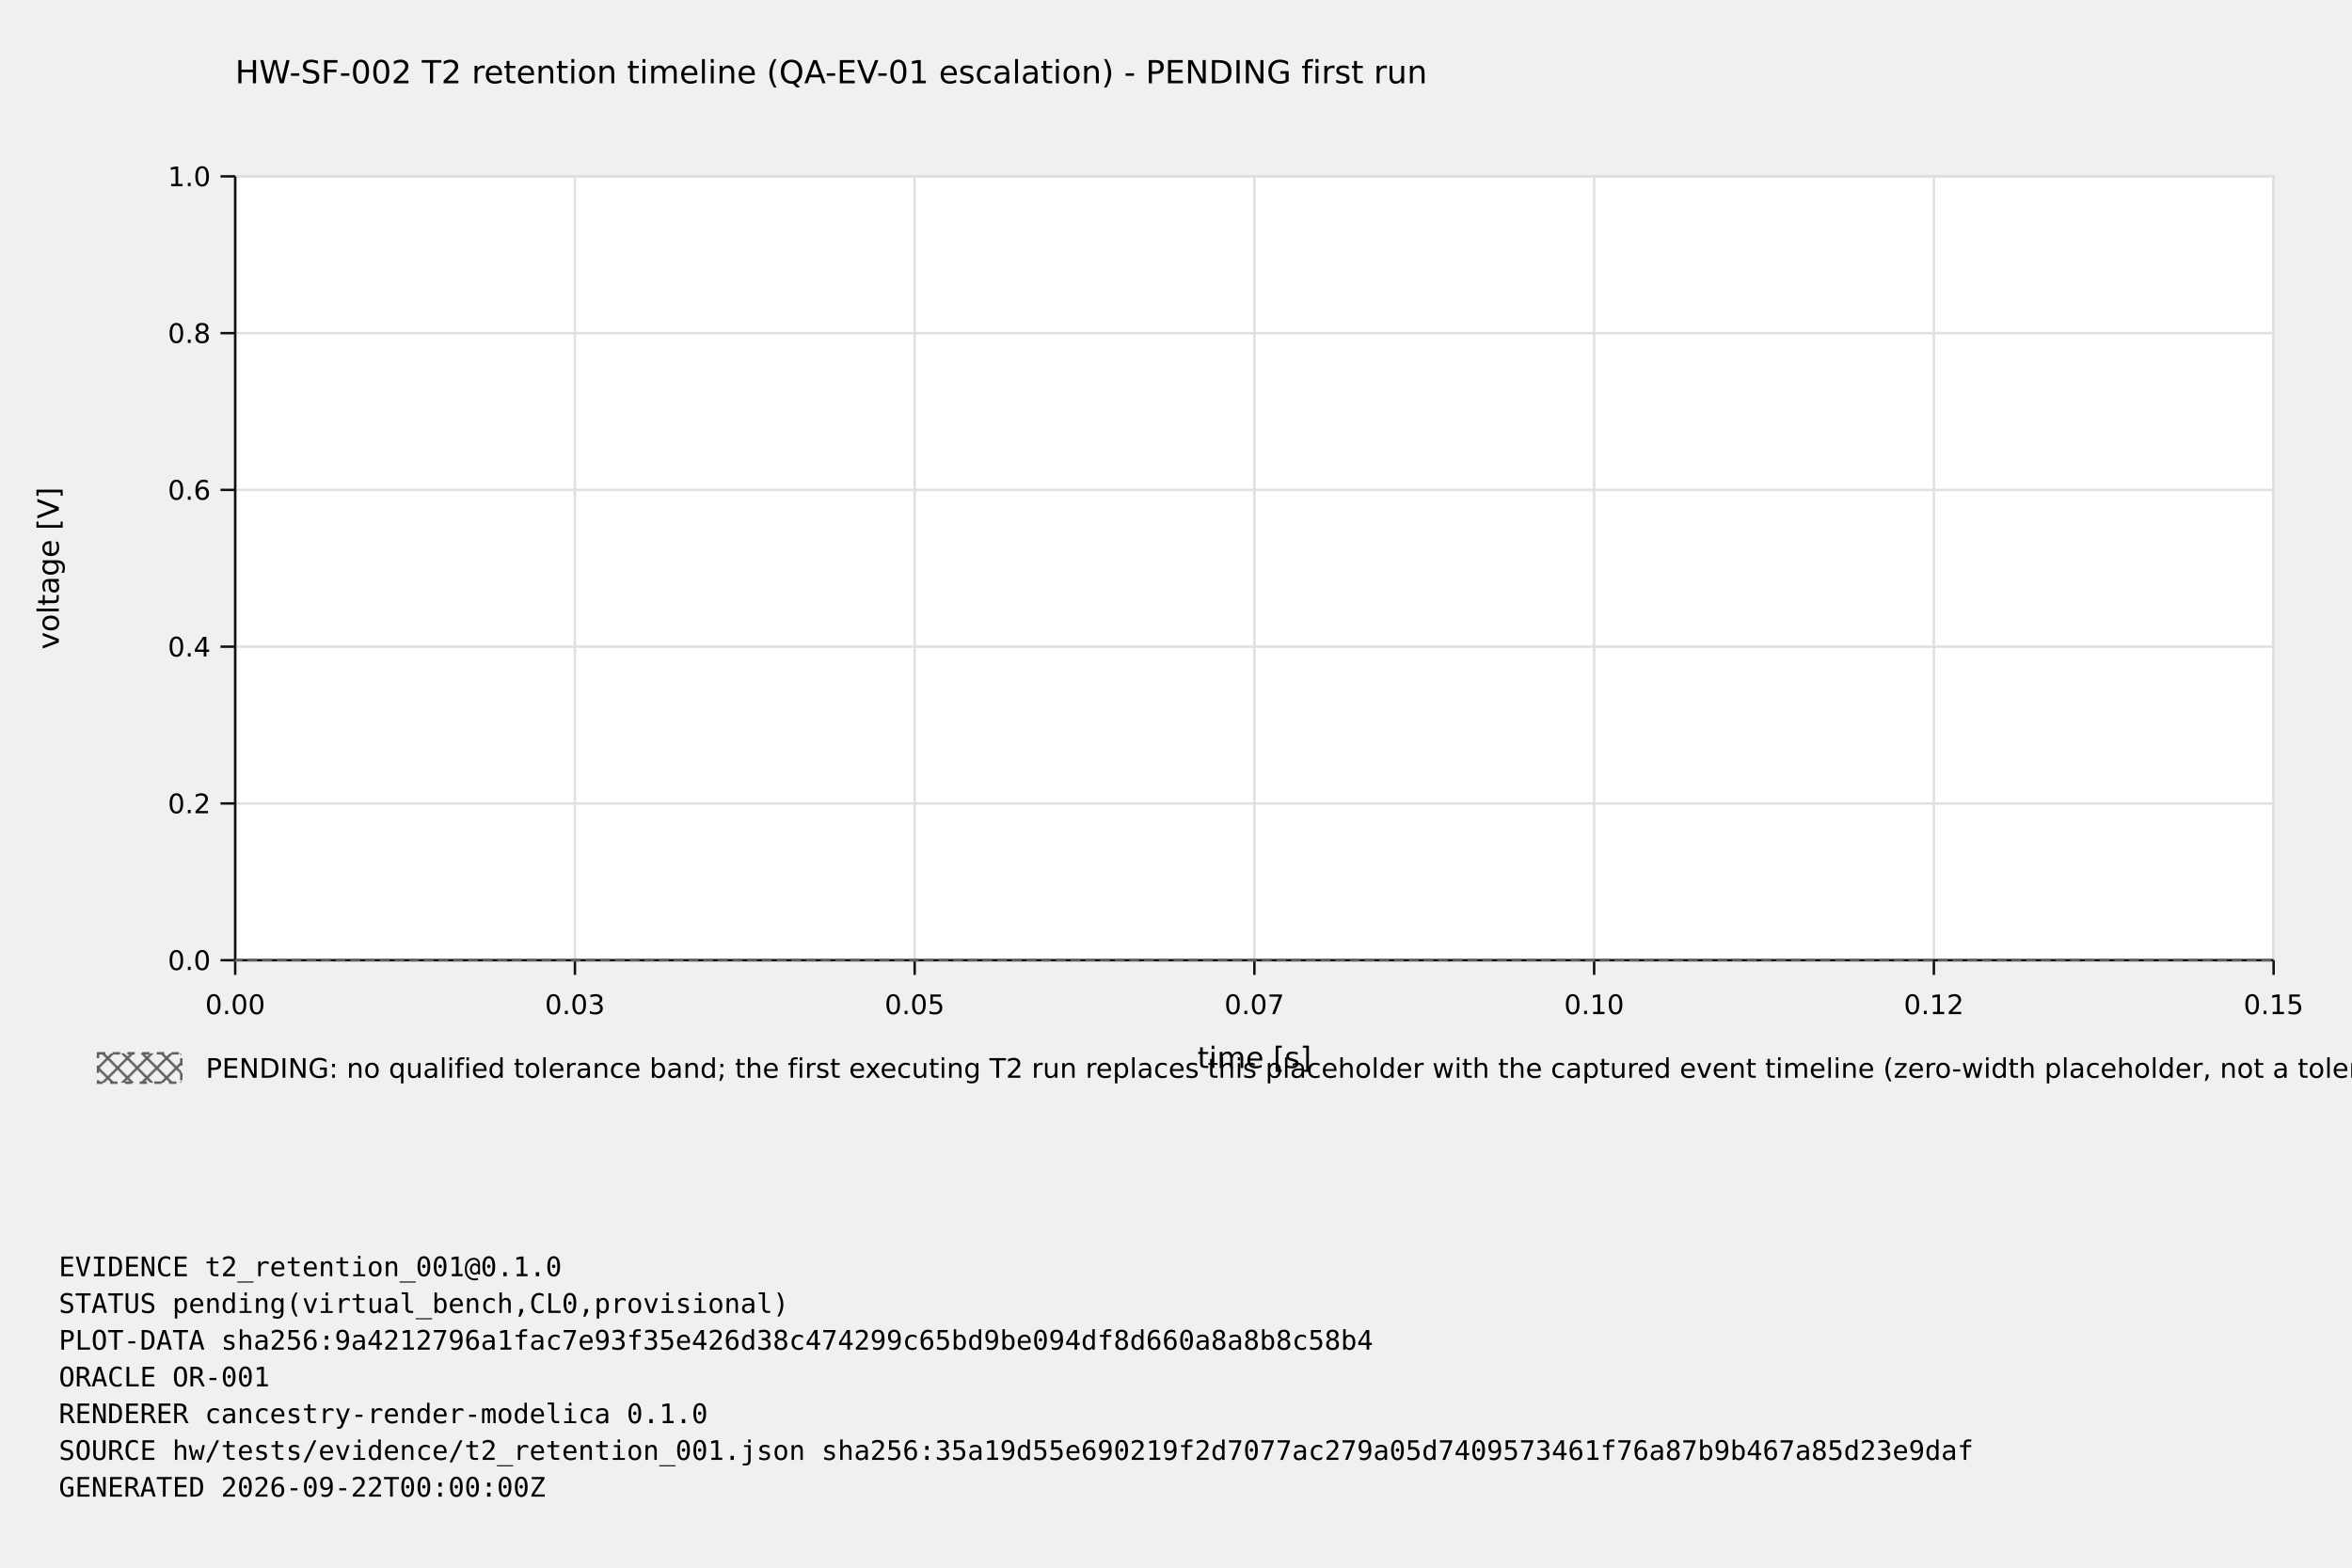
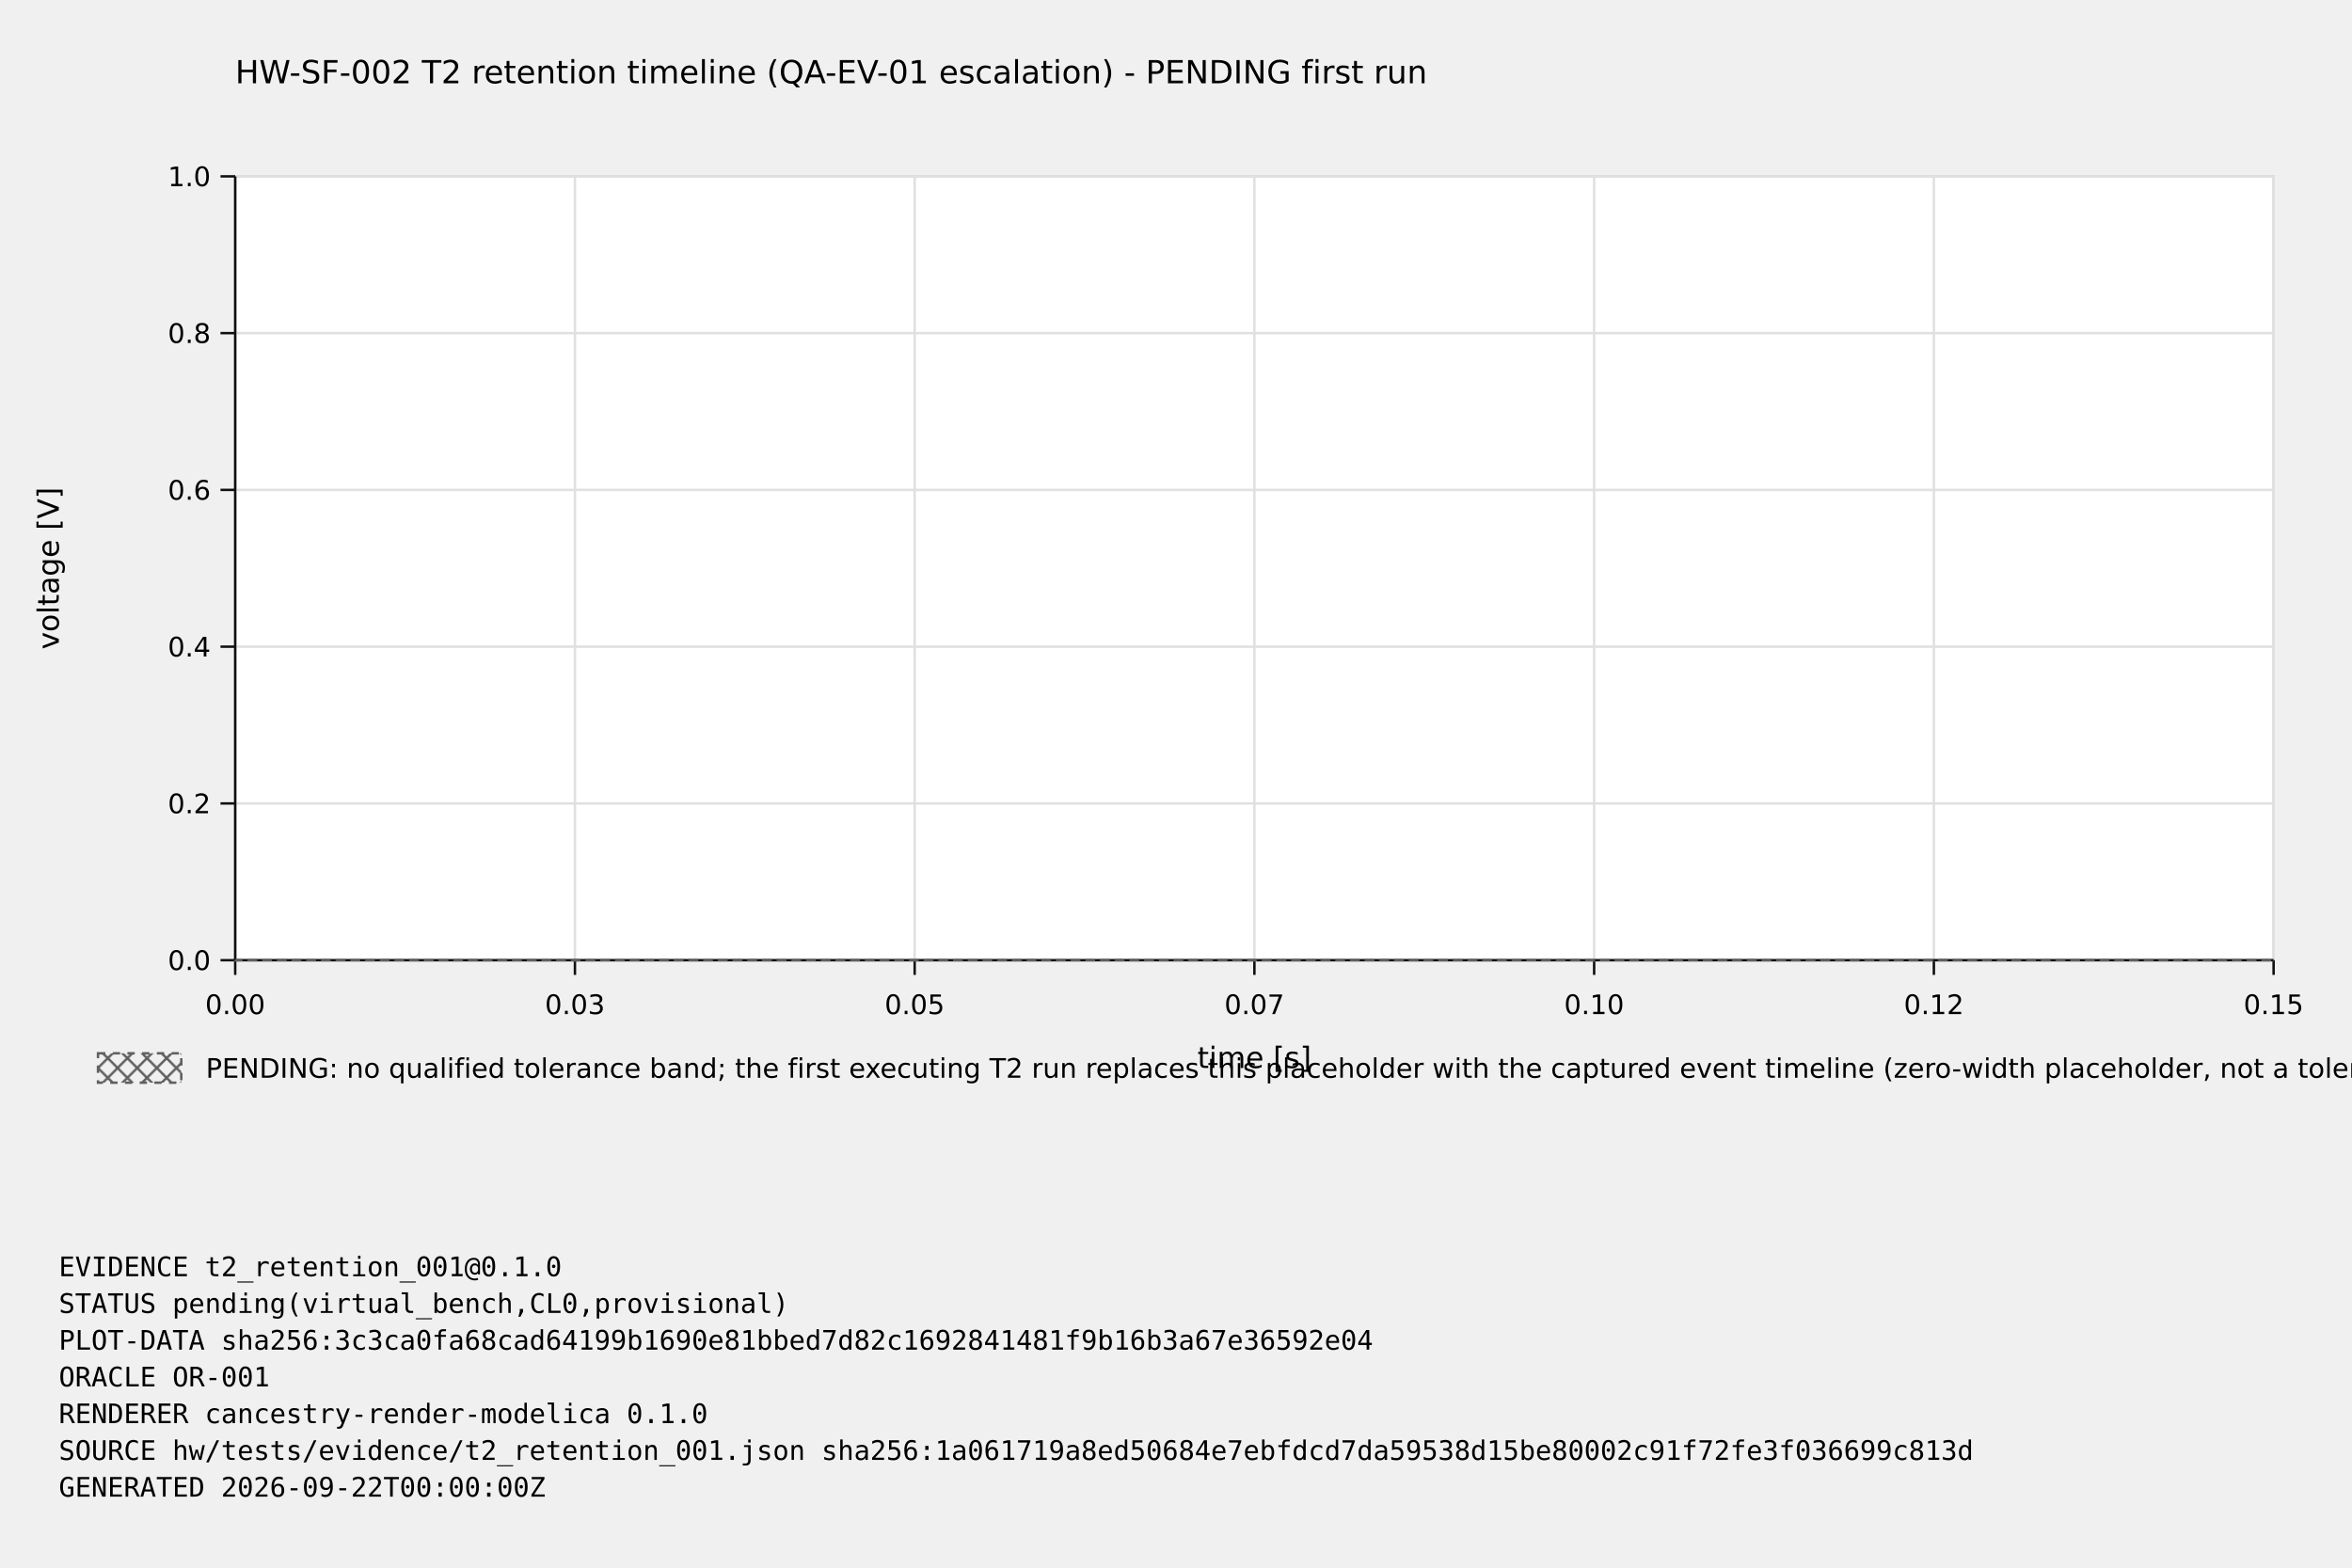
<svg xmlns="http://www.w3.org/2000/svg" width="960" height="640" viewBox="0 0 960 640" role="img" aria-labelledby="t2_retention_001-title t2_retention_001-desc">
  <defs>
    <pattern id="hatch-0" width="8" height="8" patternUnits="userSpaceOnUse">
      <line x1="0" y1="0" x2="8" y2="8" stroke="#606060" stroke-width="1" />
      <line x1="8" y1="0" x2="0" y2="8" stroke="#606060" stroke-width="1" />
    </pattern>
  </defs>
  <rect x="96" y="72" width="832" height="320" fill="#ffffff" stroke="#d0d0d0" />
  <line x1="96.000" y1="72" x2="96.000" y2="392" stroke="#e0e0e0" />
  <line x1="96.000" y1="392" x2="96.000" y2="398" stroke="#101010" />
  <text x="96.000" y="414" text-anchor="middle" font-family="DejaVu Sans, sans-serif" font-size="11">0.00</text>
  <line x1="234.667" y1="72" x2="234.667" y2="392" stroke="#e0e0e0" />
  <line x1="234.667" y1="392" x2="234.667" y2="398" stroke="#101010" />
  <text x="234.667" y="414" text-anchor="middle" font-family="DejaVu Sans, sans-serif" font-size="11">0.03</text>
  <line x1="373.333" y1="72" x2="373.333" y2="392" stroke="#e0e0e0" />
  <line x1="373.333" y1="392" x2="373.333" y2="398" stroke="#101010" />
  <text x="373.333" y="414" text-anchor="middle" font-family="DejaVu Sans, sans-serif" font-size="11">0.05</text>
  <line x1="512.000" y1="72" x2="512.000" y2="392" stroke="#e0e0e0" />
  <line x1="512.000" y1="392" x2="512.000" y2="398" stroke="#101010" />
  <text x="512.000" y="414" text-anchor="middle" font-family="DejaVu Sans, sans-serif" font-size="11">0.07</text>
  <line x1="650.667" y1="72" x2="650.667" y2="392" stroke="#e0e0e0" />
  <line x1="650.667" y1="392" x2="650.667" y2="398" stroke="#101010" />
  <text x="650.667" y="414" text-anchor="middle" font-family="DejaVu Sans, sans-serif" font-size="11">0.10</text>
  <line x1="789.333" y1="72" x2="789.333" y2="392" stroke="#e0e0e0" />
  <line x1="789.333" y1="392" x2="789.333" y2="398" stroke="#101010" />
  <text x="789.333" y="414" text-anchor="middle" font-family="DejaVu Sans, sans-serif" font-size="11">0.12</text>
  <line x1="928.000" y1="72" x2="928.000" y2="392" stroke="#e0e0e0" />
  <line x1="928.000" y1="392" x2="928.000" y2="398" stroke="#101010" />
  <text x="928.000" y="414" text-anchor="middle" font-family="DejaVu Sans, sans-serif" font-size="11">0.15</text>
  <line x1="96" y1="392.000" x2="928" y2="392.000" stroke="#e0e0e0" />
  <line x1="90" y1="392.000" x2="96" y2="392.000" stroke="#101010" />
  <text x="86" y="396.000" text-anchor="end" font-family="DejaVu Sans, sans-serif" font-size="11">0.0</text>
  <line x1="96" y1="328.000" x2="928" y2="328.000" stroke="#e0e0e0" />
  <line x1="90" y1="328.000" x2="96" y2="328.000" stroke="#101010" />
  <text x="86" y="332.000" text-anchor="end" font-family="DejaVu Sans, sans-serif" font-size="11">0.2</text>
  <line x1="96" y1="264.000" x2="928" y2="264.000" stroke="#e0e0e0" />
  <line x1="90" y1="264.000" x2="96" y2="264.000" stroke="#101010" />
  <text x="86" y="268.000" text-anchor="end" font-family="DejaVu Sans, sans-serif" font-size="11">0.4</text>
  <line x1="96" y1="200.000" x2="928" y2="200.000" stroke="#e0e0e0" />
  <line x1="90" y1="200.000" x2="96" y2="200.000" stroke="#101010" />
  <text x="86" y="204.000" text-anchor="end" font-family="DejaVu Sans, sans-serif" font-size="11">0.6</text>
  <line x1="96" y1="136.000" x2="928" y2="136.000" stroke="#e0e0e0" />
  <line x1="90" y1="136.000" x2="96" y2="136.000" stroke="#101010" />
  <text x="86" y="140.000" text-anchor="end" font-family="DejaVu Sans, sans-serif" font-size="11">0.8</text>
  <line x1="96" y1="72.000" x2="928" y2="72.000" stroke="#e0e0e0" />
  <line x1="90" y1="72.000" x2="96" y2="72.000" stroke="#101010" />
  <text x="86" y="76.000" text-anchor="end" font-family="DejaVu Sans, sans-serif" font-size="11">1.0</text>
  <line x1="96" y1="392" x2="928" y2="392" stroke="#101010" />
  <line x1="96" y1="72" x2="96" y2="392" stroke="#101010" />
  <text x="512" y="436" text-anchor="middle" font-family="DejaVu Sans, sans-serif" font-size="12">time [s]</text>
  <text x="24" y="232" text-anchor="middle" font-family="DejaVu Sans, sans-serif" font-size="12" transform="rotate(-90 24 232)">voltage [V]</text>
  <polygon points="96.000,392.000 928.000,392.000 928.000,392.000 96.000,392.000" fill="url(#hatch-0)" stroke="#606060" stroke-width="1" stroke-dasharray="3 3" />
  <text x="96" y="34" font-family="DejaVu Sans, sans-serif" font-size="13">HW-SF-002 T2 retention timeline (QA-EV-01 escalation) - PENDING first run</text>
  <g transform="translate(40,436)">
    <rect x="0" y="-6" width="34" height="12" fill="url(#hatch-0)" stroke="#606060" stroke-dasharray="3 3" />
    <text x="44" y="4" font-family="DejaVu Sans, sans-serif" font-size="11">PENDING: no qualified tolerance band; the first executing T2 run replaces this placeholder with the captured event timeline (zero-width placeholder, not a tolerance claim)</text>
  </g>
  <text x="24" y="521" font-family="DejaVu Sans Mono, monospace" font-size="11">EVIDENCE  t2_retention_001@0.1.0</text>
  <text x="24" y="536" font-family="DejaVu Sans Mono, monospace" font-size="11">STATUS  pending(virtual_bench,CL0,provisional)</text>
-   <text x="24" y="551" font-family="DejaVu Sans Mono, monospace" font-size="11">PLOT-DATA  sha256:9a4212796a1fac7e93f35e426d38c474299c65bd9be094df8d660a8a8b8c58b4</text>
+   <text x="24" y="551" font-family="DejaVu Sans Mono, monospace" font-size="11">PLOT-DATA  sha256:3c3ca0fa68cad64199b1690e81bbed7d82c1692841481f9b16b3a67e36592e04</text>
  <text x="24" y="566" font-family="DejaVu Sans Mono, monospace" font-size="11">ORACLE  OR-001</text>
  <text x="24" y="581" font-family="DejaVu Sans Mono, monospace" font-size="11">RENDERER  cancestry-render-modelica 0.1.0</text>
-   <text x="24" y="596" font-family="DejaVu Sans Mono, monospace" font-size="11">SOURCE  hw/tests/evidence/t2_retention_001.json sha256:35a19d55e690219f2d7077ac279a05d7409573461f76a87b9b467a85d23e9daf</text>
+   <text x="24" y="596" font-family="DejaVu Sans Mono, monospace" font-size="11">SOURCE  hw/tests/evidence/t2_retention_001.json sha256:1a061719a8ed50684e7ebfdcd7da59538d15be80002c91f72fe3f036699c813d</text>
  <text x="24" y="611" font-family="DejaVu Sans Mono, monospace" font-size="11">GENERATED  2026-09-22T00:00:00Z</text>
</svg>
